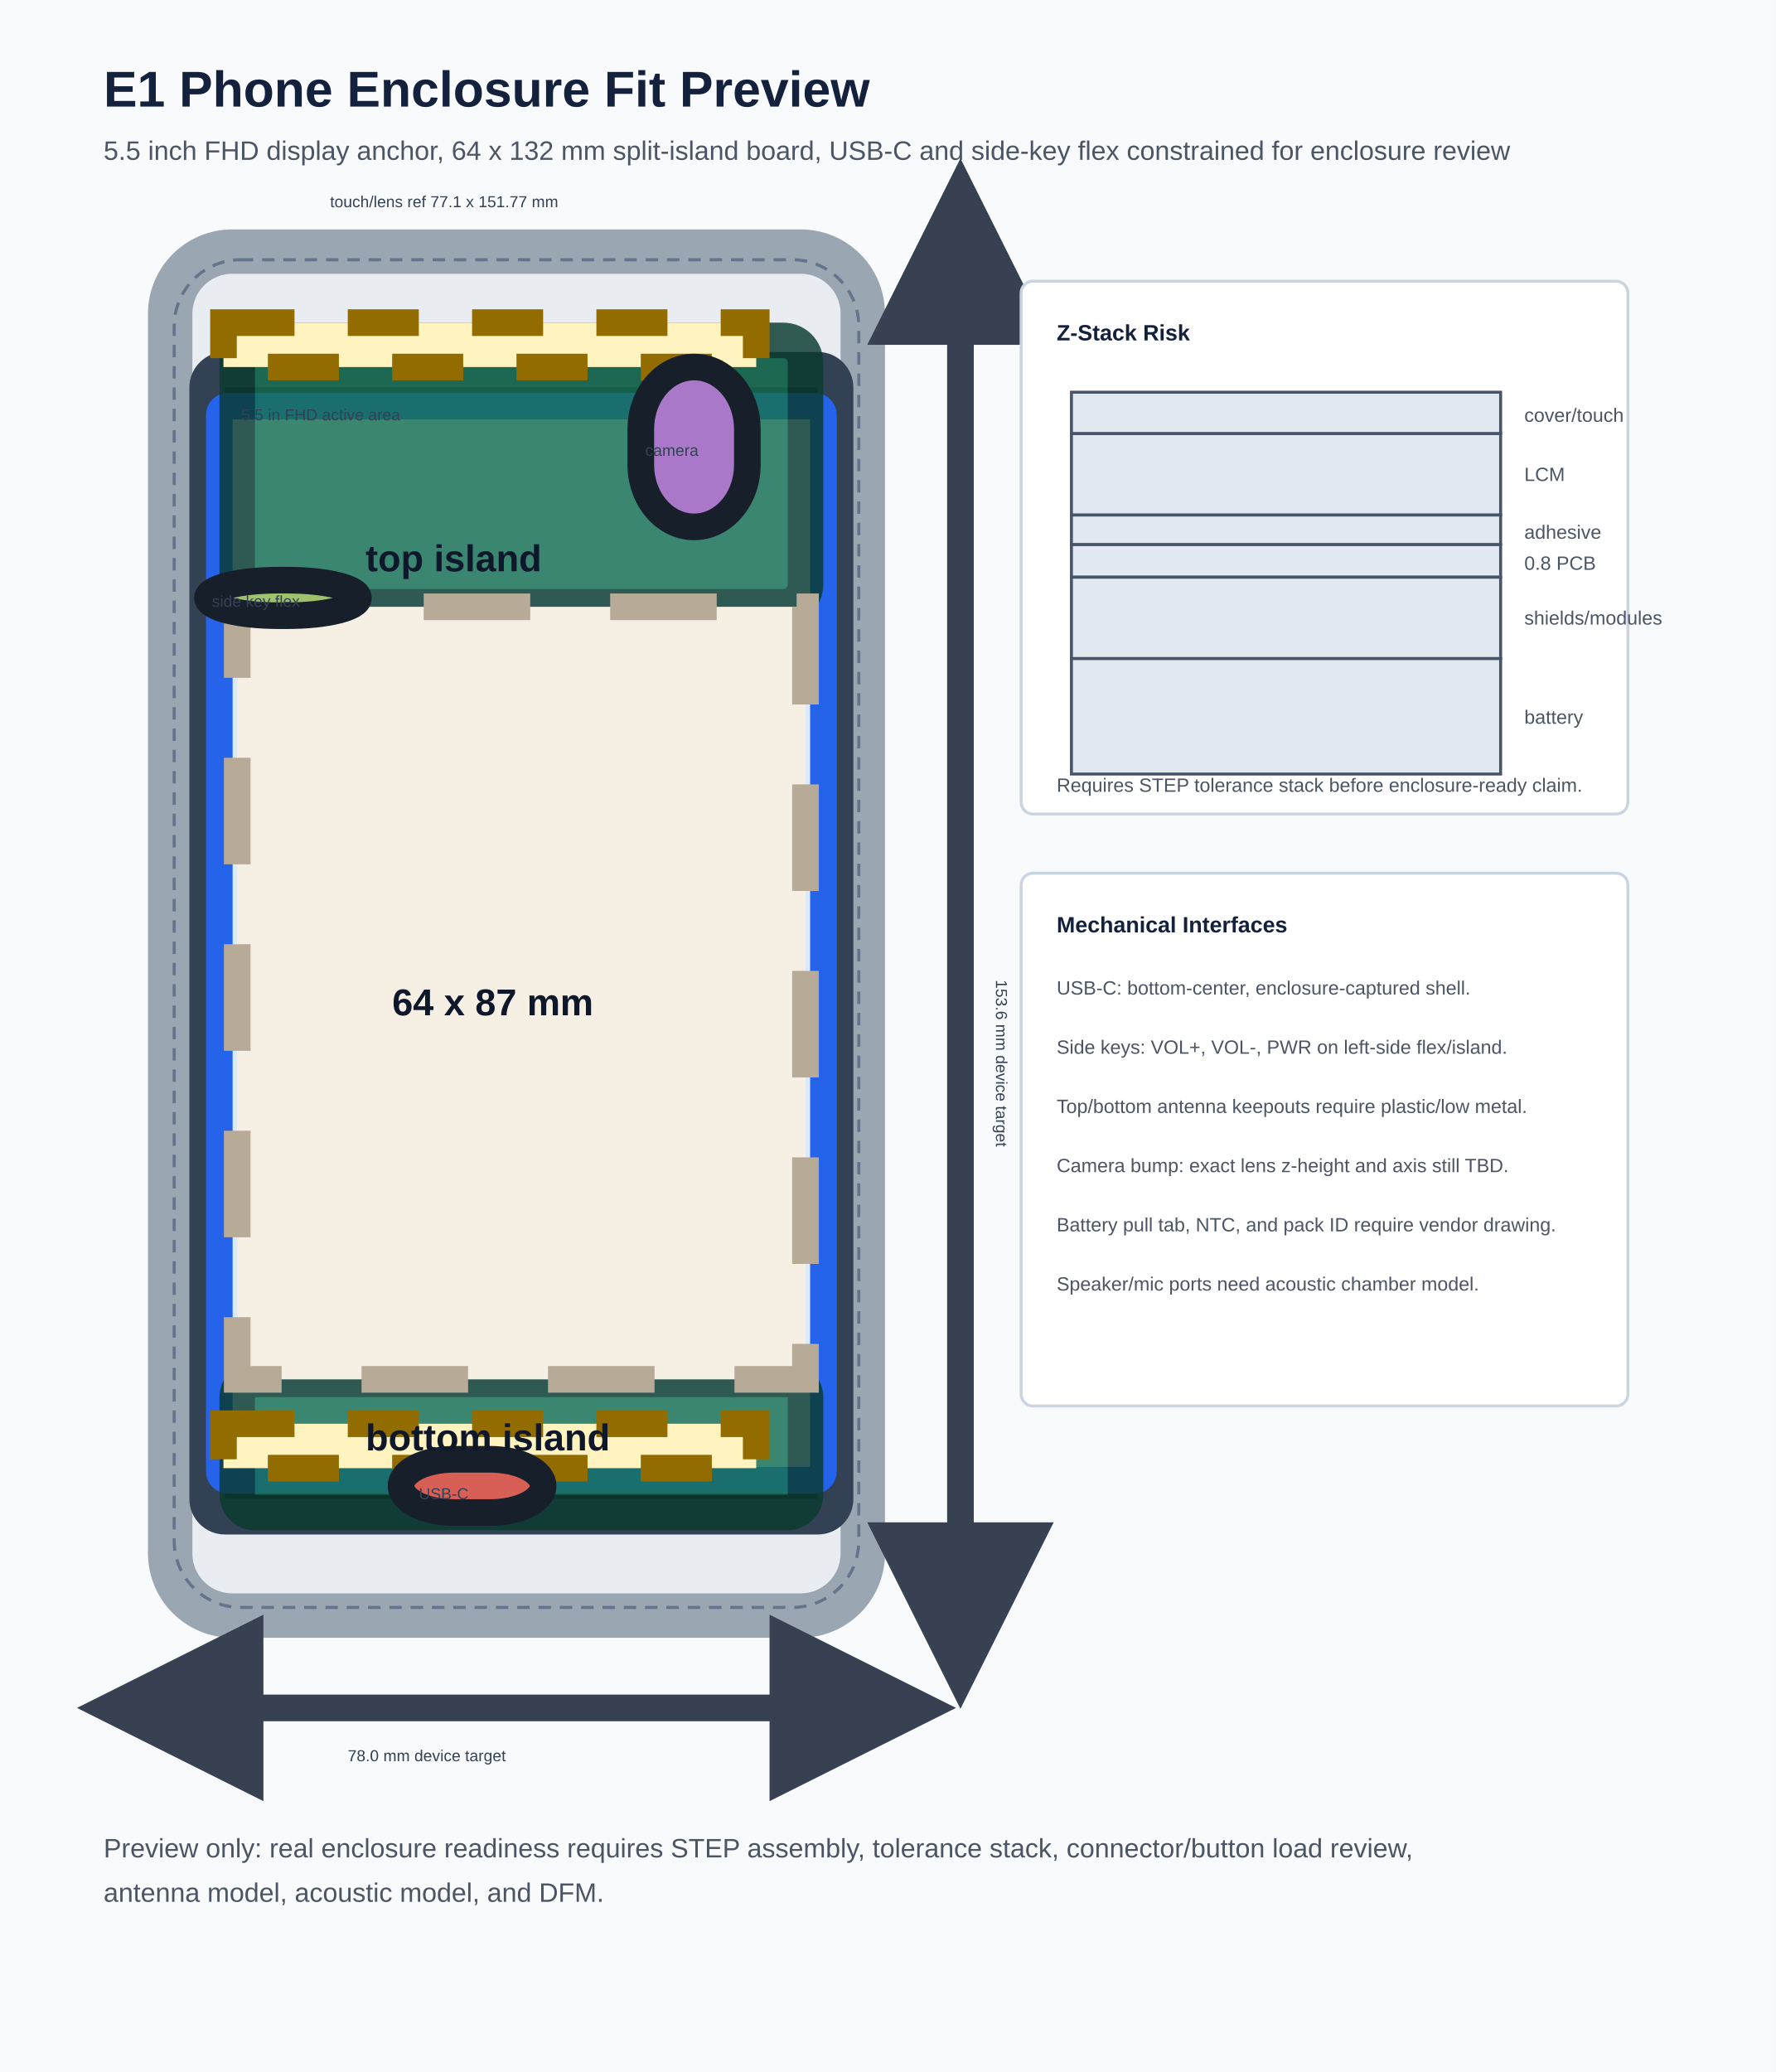
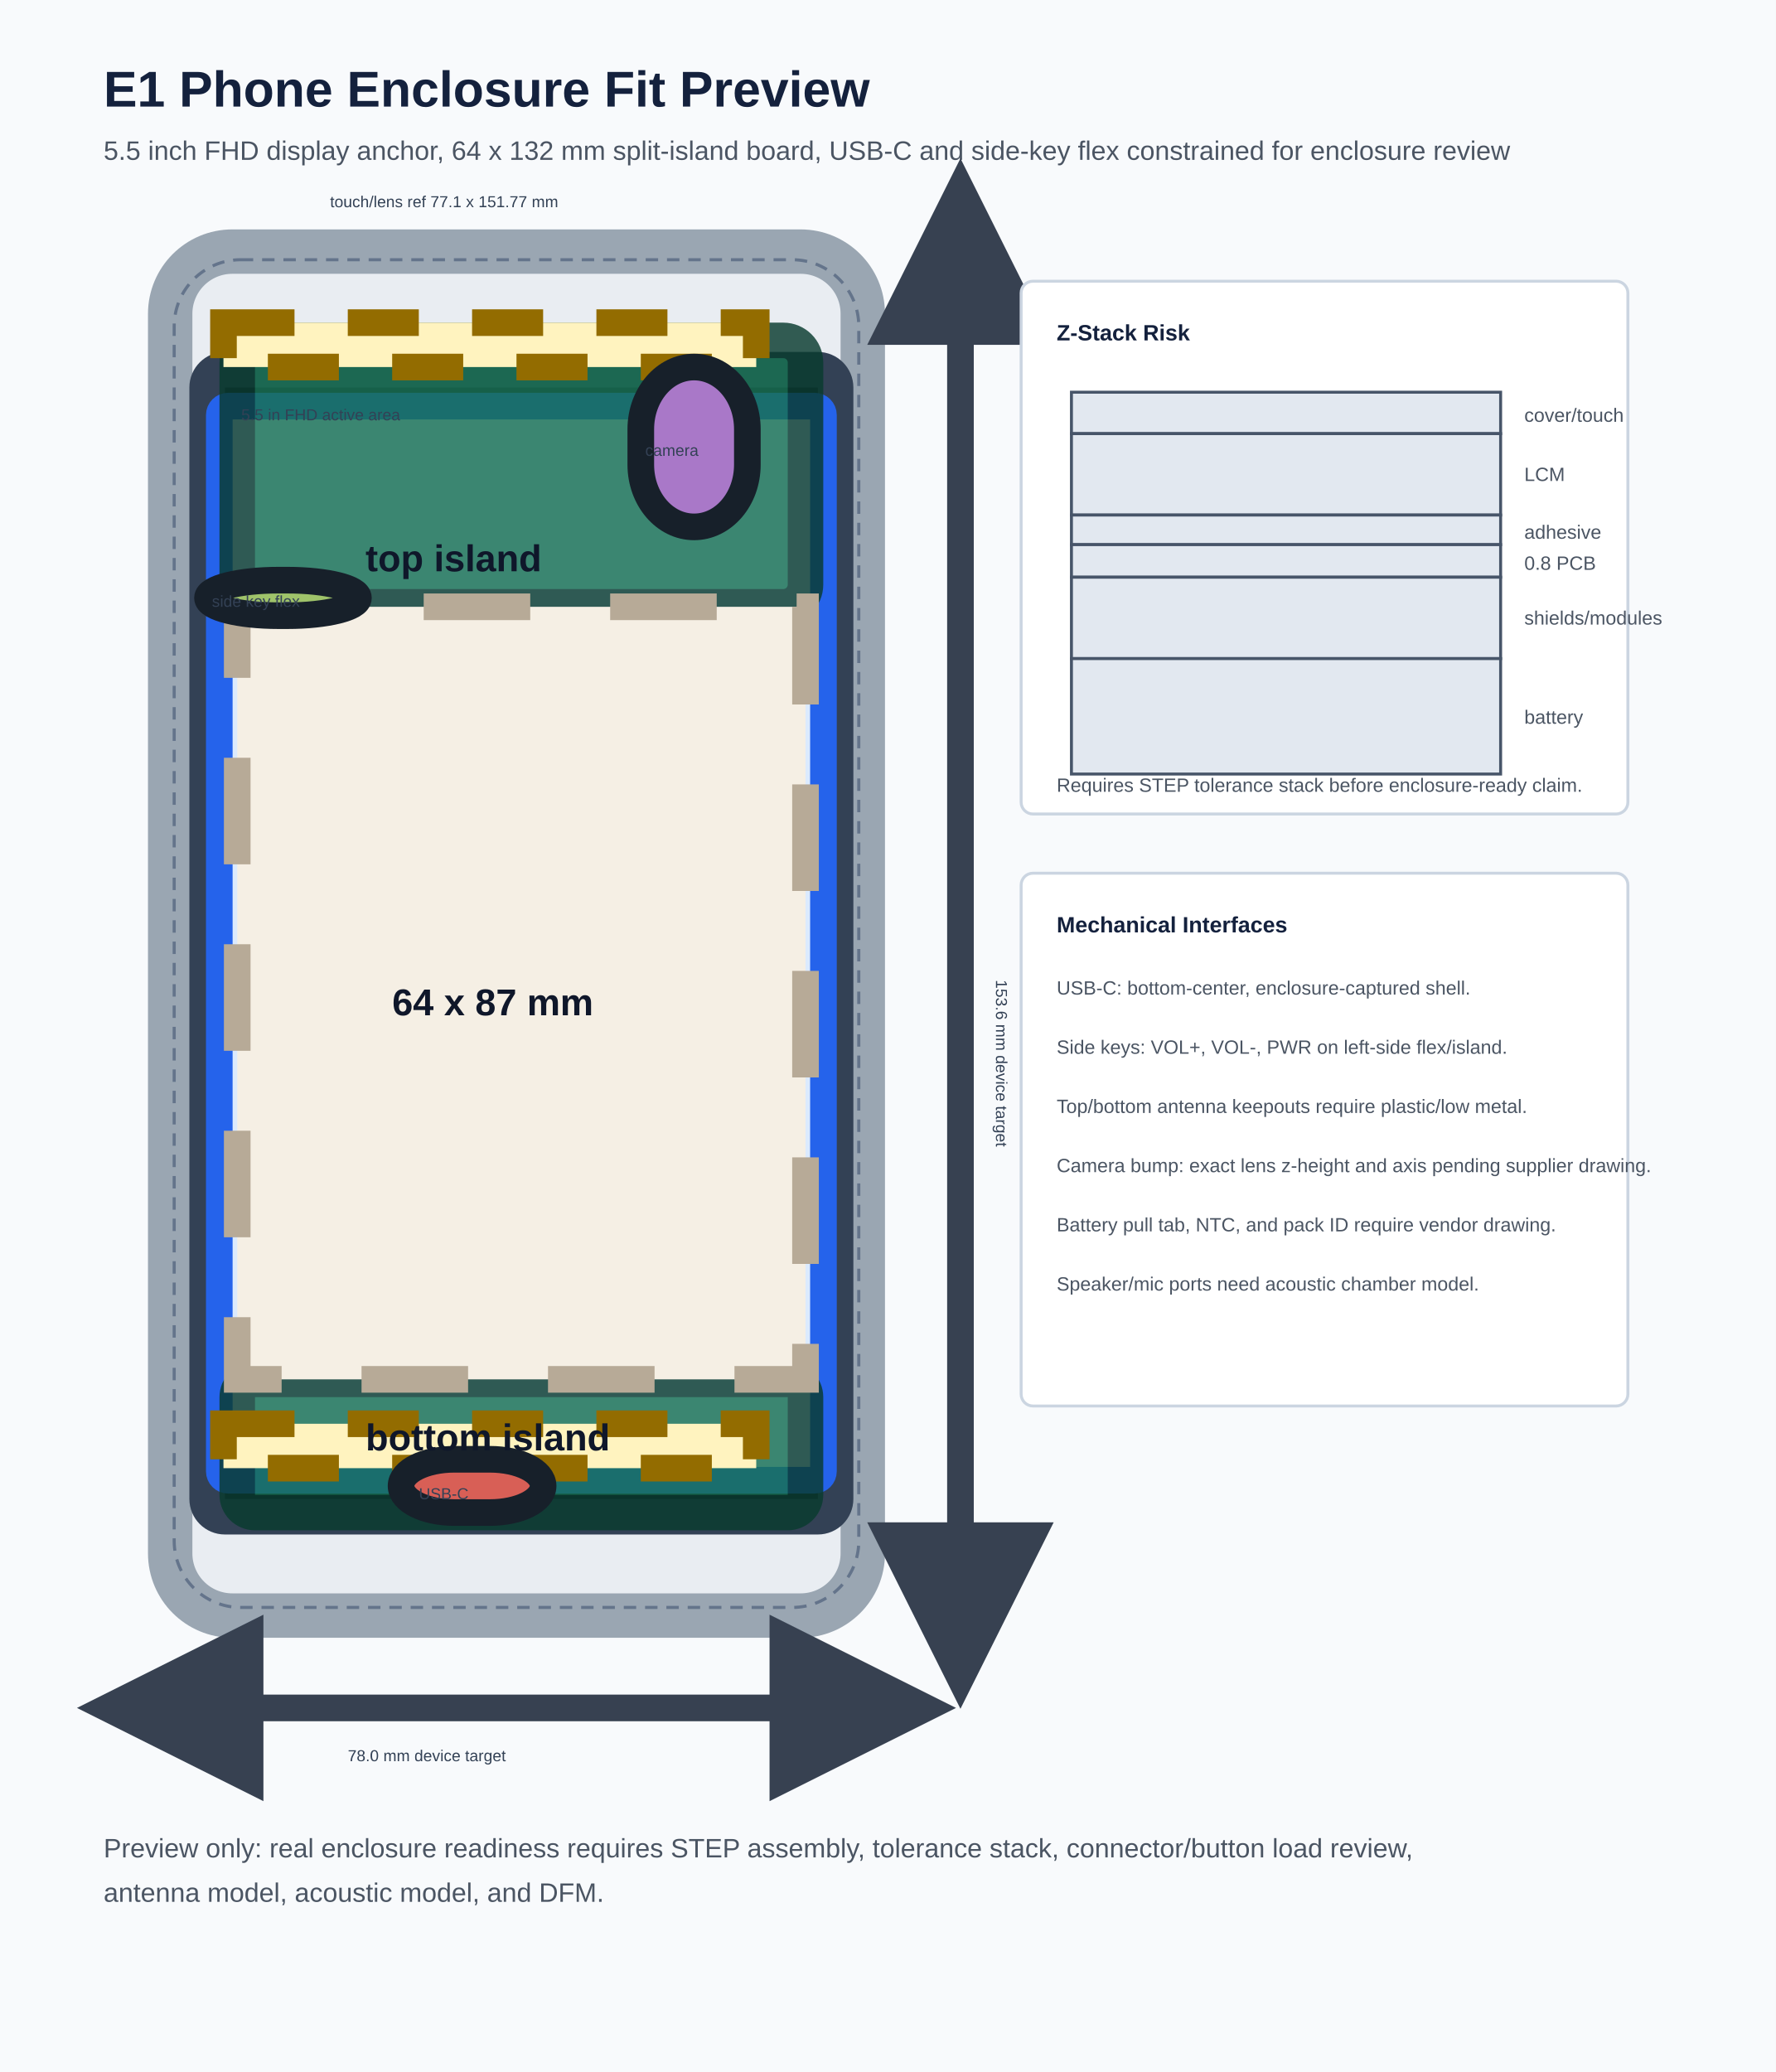
<svg xmlns="http://www.w3.org/2000/svg" width="1200" height="1400" viewBox="0 0 1200 1400">
  <defs>
    <style>
      text { font-family: Arial, Helvetica, sans-serif; fill: #14213d; }
      .title { font-size: 34px; font-weight: 700; }
      .sub { font-size: 18px; fill: #4b5563; }
      .label { font-size: 15px; font-weight: 700; }
      .small { font-size: 13px; fill: #4b5563; }
      .device { fill: #e9edf2; stroke: #9aa6b2; stroke-width: 5; }
      .display { fill: #101820; stroke: #334155; stroke-width: 4; }
      .active { fill: #dbeafe; stroke: #2563eb; stroke-width: 3; }
      .board { fill: #177052; stroke: #083b2e; stroke-width: 4; }
      .battery { fill: #f5efe4; stroke: #b7aa97; stroke-width: 3; stroke-dasharray: 12 9; }
      .button { fill: #9fc36a; stroke: #17202a; stroke-width: 3; rx: 8; ry: 8; }
      .usb { fill: #d85f56; stroke: #17202a; stroke-width: 3; rx: 6; ry: 6; }
      .camera { fill: #a978c8; stroke: #17202a; stroke-width: 3; rx: 7; ry: 7; }
      .antenna { fill: #fff3bf; stroke: #936c00; stroke-width: 3; stroke-dasharray: 8 6; }
      .dim { stroke: #374151; stroke-width: 3; marker-start: url(#arrow); marker-end: url(#arrow); }
      .section { fill: #ffffff; stroke: #cbd5e1; stroke-width: 2; }
      .stack { fill: #e2e8f0; stroke: #475569; stroke-width: 2; }
      .micro { font-size: 1.8px; fill: #334155; }
      .mmtext { font-size: 4.2px; font-weight: 700; fill: #0f172a; }
    </style>
    <marker id="arrow" viewBox="0 0 10 10" refX="5" refY="5" markerWidth="7" markerHeight="7" orient="auto-start-reverse">
      <path d="M 0 0 L 10 5 L 0 10 z" fill="#374151" />
    </marker>
  </defs>
  <rect width="1200" height="1400" fill="#f8fafc" />
  <text x="70" y="72" class="title">E1 Phone Enclosure Fit Preview</text>
  <text x="70" y="108" class="sub">5.5 inch FHD display anchor, 64 x 132 mm split-island board, USB-C and side-key flex constrained for enclosure review</text>
  <g transform="translate(115 170) scale(6)">
    <rect x="0" y="0" width="78.0" height="153.6" rx="7" class="device" />
    <rect x="0.45" y="0.915" width="77.1" height="151.77" rx="7.5" fill="none" stroke="#64748b" stroke-width="0.35" stroke-dasharray="1.4 1" />
    <rect x="4.16" y="13.3" width="70.78" height="129.17" rx="2" class="display" />
    <rect x="5.53" y="17.4" width="68.04" height="120.96" rx="1" class="active" />
    <rect x="7.55" y="10" width="64" height="30" rx="2.5" class="board" opacity="0.82" />
    <rect x="7.55" y="127" width="64" height="15" rx="2.0" class="board" opacity="0.82" />
    <rect x="7.55" y="40" width="64" height="87" class="battery" />
    <rect x="6" y="8" width="60" height="5" class="antenna" />
    <rect x="6" y="132" width="60" height="5" class="antenna" />
    <rect x="53" y="13" width="12" height="18" class="camera" />
    <rect x="26" y="136" width="16" height="6" class="usb" />
    <rect x="4.2" y="37" width="17" height="4" class="button" />
    <text x="18" y="-5" class="micro">touch/lens ref 77.1 x 151.77 mm</text>
    <text x="8" y="19" class="micro">5.5 in FHD active area</text>
    <text x="22" y="36" class="mmtext">top island</text>
    <text x="25" y="86" class="mmtext">64 x 87 mm</text>
    <text x="22" y="135" class="mmtext">bottom island</text>
    <text x="53.5" y="23" class="micro">camera</text>
    <text x="28" y="140.5" class="micro">USB-C</text>
    <text x="4.7" y="40" class="micro">side key flex</text>
    <line x1="0" y1="164" x2="78.0" y2="164" class="dim" />
    <text x="20" y="170" class="micro">78.0 mm device target</text>
    <line x1="89" y1="0" x2="89" y2="153.6" class="dim" />
    <text x="93" y="82" class="micro" transform="rotate(90 93 82)">153.6 mm device target</text>
  </g>
  <g transform="translate(690 190)">
    <rect x="0" y="0" width="410" height="360" rx="8" class="section" />
    <text x="24" y="40" class="label">Z-Stack Risk</text>
    <rect x="34" y="75" width="290" height="28" class="stack" />
    <text x="340" y="95" class="small">cover/touch</text>
    <rect x="34" y="103" width="290" height="55" class="stack" />
    <text x="340" y="135" class="small">LCM</text>
    <rect x="34" y="158" width="290" height="20" class="stack" />
    <text x="340" y="174" class="small">adhesive</text>
    <rect x="34" y="178" width="290" height="22" class="stack" />
    <text x="340" y="195" class="small">0.8 PCB</text>
    <rect x="34" y="200" width="290" height="55" class="stack" />
    <text x="340" y="232" class="small">shields/modules</text>
    <rect x="34" y="255" width="290" height="78" class="stack" />
    <text x="340" y="299" class="small">battery</text>
    <text x="24" y="345" class="small">Requires STEP tolerance stack before enclosure-ready claim.</text>
  </g>
  <g transform="translate(690 590)">
    <rect x="0" y="0" width="410" height="360" rx="8" class="section" />
    <text x="24" y="40" class="label">Mechanical Interfaces</text>
    <text x="24" y="82" class="small">USB-C: bottom-center, enclosure-captured shell.</text>
    <text x="24" y="122" class="small">Side keys: VOL+, VOL-, PWR on left-side flex/island.</text>
    <text x="24" y="162" class="small">Top/bottom antenna keepouts require plastic/low metal.</text>
-     <text x="24" y="202" class="small">Camera bump: exact lens z-height and axis still TBD.</text>
+     <text x="24" y="202" class="small">Camera bump: exact lens z-height and axis pending supplier drawing.</text>
    <text x="24" y="242" class="small">Battery pull tab, NTC, and pack ID require vendor drawing.</text>
    <text x="24" y="282" class="small">Speaker/mic ports need acoustic chamber model.</text>
  </g>
  <g transform="translate(70 1255)">
    <text x="0" y="0" class="sub">Preview only: real enclosure readiness requires STEP assembly, tolerance stack, connector/button load review,</text>
    <text x="0" y="30" class="sub">antenna model, acoustic model, and DFM.</text>
  </g>
</svg>
